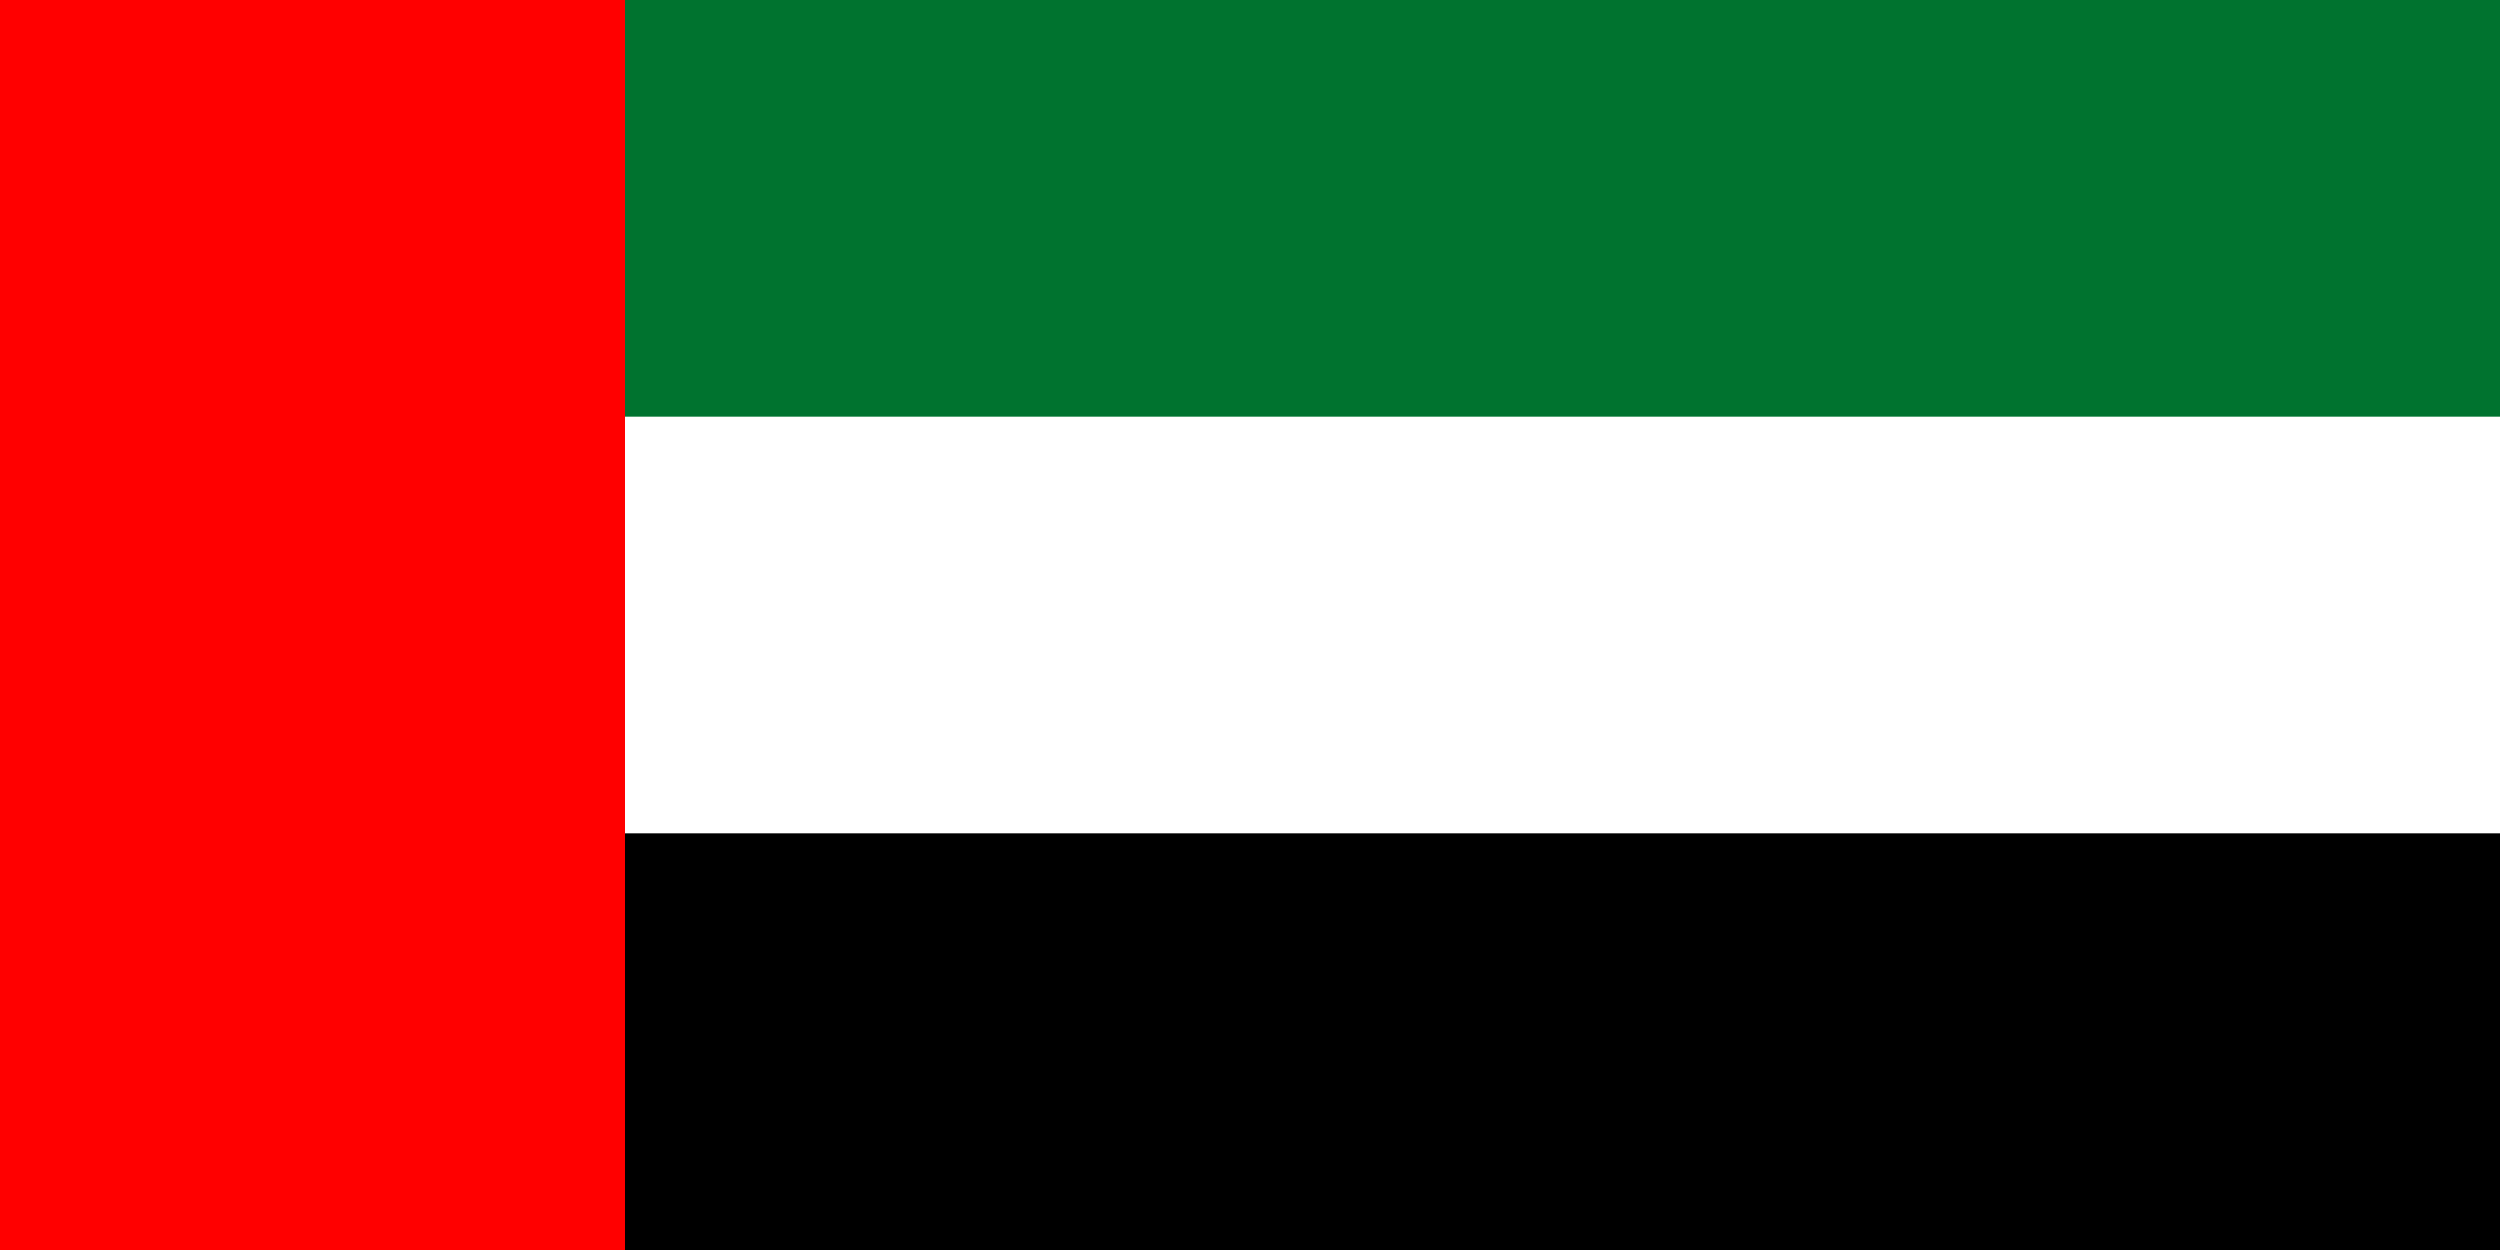
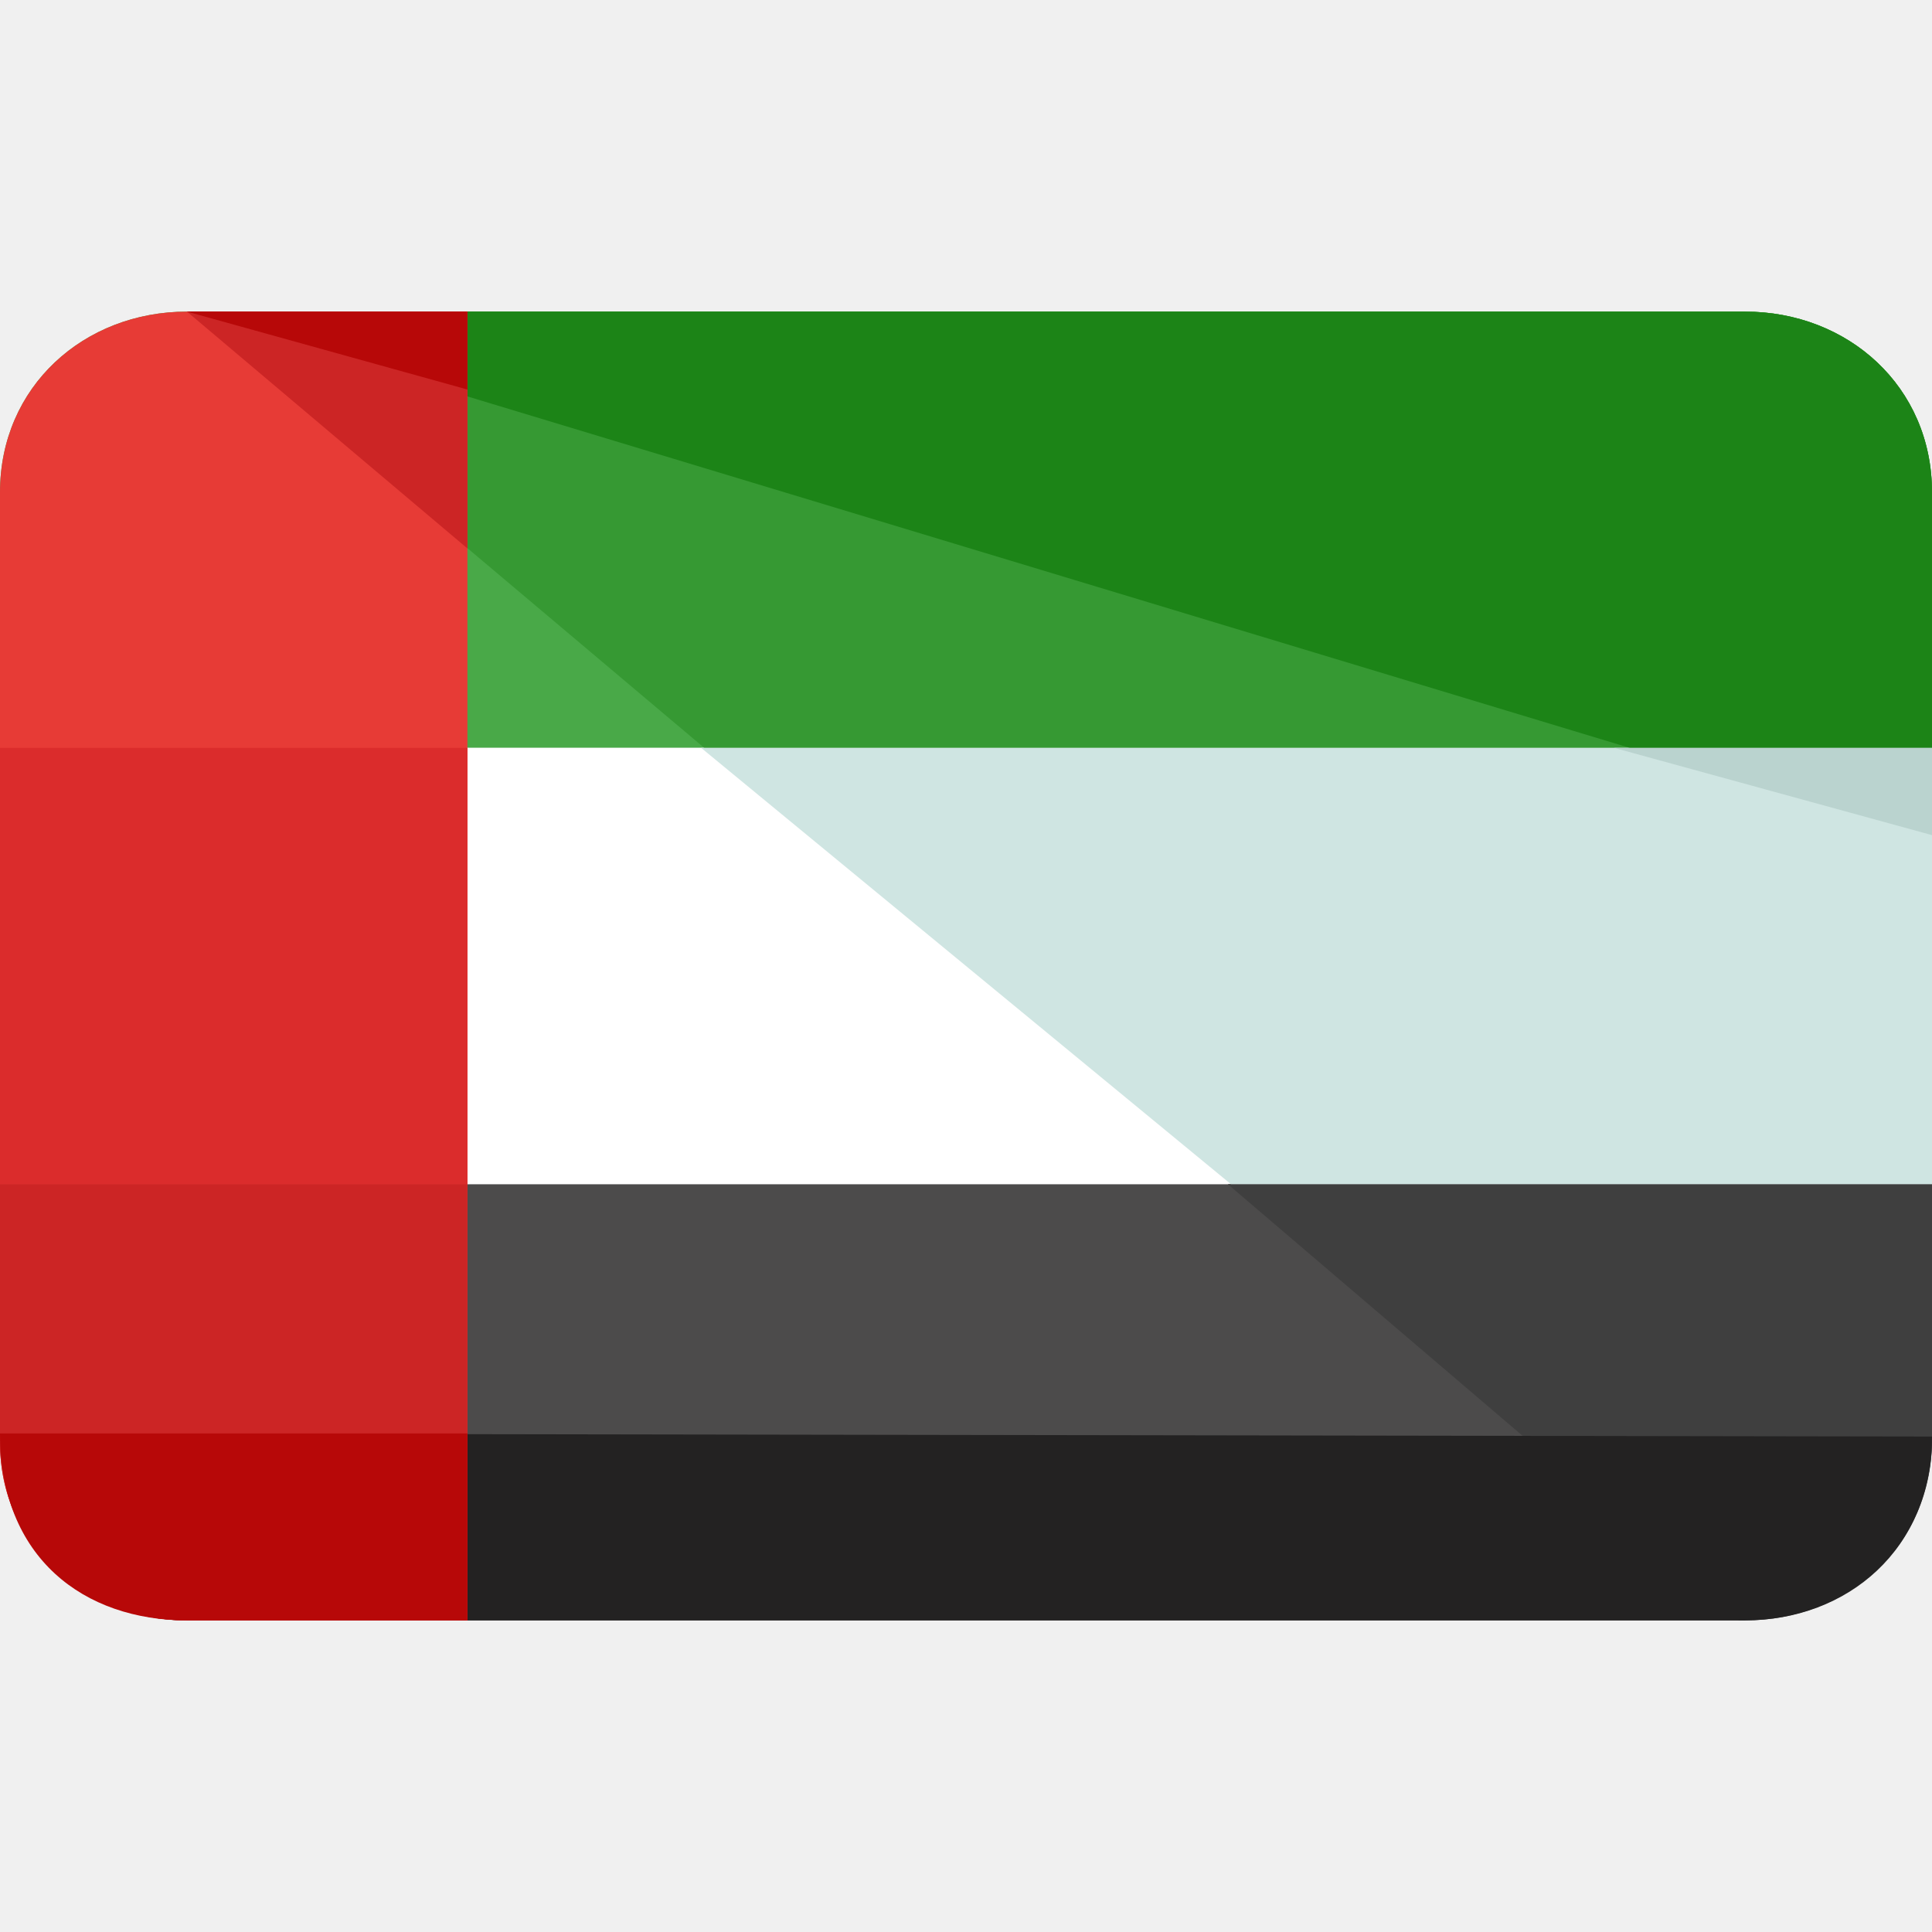
- <svg xmlns="http://www.w3.org/2000/svg" width="1200" height="600" viewBox="0 0 12 6">
-   <rect width="12" height="6" fill="#00732f" id="green" />
-   <rect width="12" height="4" y="2" fill="#fff" />
-   <rect width="12" height="2" y="4" />
-   <rect width="3" height="6" fill="#f00" id="red" />
+ <svg xmlns="http://www.w3.org/2000/svg" version="1.1" id="Layer_1" x="0px" y="0px" viewBox="0 0 496 496" style="enable-background:new 0 0 496 496;" xml:space="preserve">
+   <path style="fill:#4C4B4B;" d="M0,304v65.6C0,396.8,21.6,416,48,416h400c26.4,0,48-19.2,48-46.4V304H0z" />
+   <path style="fill:#49A948;" d="M448,80H48C21.6,80,0,99.2,0,126.4V192h496v-65.6C496,99.2,474.4,80,448,80z" />
+   <rect y="192" style="fill:#FFFFFF;" width="496" height="112" />
+   <path style="fill:#3F3F3F;" d="M446.4,416c26.4,0,49.6-19.2,49.6-46.4V304H315.2L446.4,416z" />
+   <path style="fill:#369933;" d="M448,80H48l132.8,112H496v-65.6C496,99.2,474.4,80,448,80z" />
+   <polygon style="fill:#CFE5E2;" points="316,304 496,304 496,192 180,192 " />
+   <path style="fill:#1C8417;" d="M448,80H48l370.4,112H496v-65.6C496,99.2,474.4,80,448,80z" />
+   <polygon style="fill:#BAD3CF;" points="496,214.4 496,192 414.4,192 " />
+   <path style="fill:#232222;" d="M496,368.8c0,28.8-21.6,47.2-48,47.2H48c-26.4,0-48-20.8-48-48" />
+   <path style="fill:#E73B36;" d="M120,80H48C21.6,80,0,99.2,0,126.4v64v0.8v114.4v0.8v64C0,396.8,21.6,416,48,416h72V80z" />
+   <polygon style="fill:#DB2C2C;" points="120,192 0,192 0,191.2 0,304.8 0,304 120,304 " />
+   <path style="fill:#CC2525;" d="M0,304v2.4v64C0,396.8,21.6,416,48,416h72V304H0z" />
+   <path style="fill:#B70808;" d="M0,368c0,32,21.6,48,48,48h72v-48H0z" />
+   <polygon style="fill:#CC2525;" points="120,80 48,80 120,140.8 " />
+   <polygon style="fill:#B70808;" points="120,80 48,80 120,100 " />
+   <g>
+ </g>
+   <g>
+ </g>
+   <g>
+ </g>
+   <g>
+ </g>
+   <g>
+ </g>
+   <g>
+ </g>
+   <g>
+ </g>
+   <g>
+ </g>
+   <g>
+ </g>
+   <g>
+ </g>
+   <g>
+ </g>
+   <g>
+ </g>
+   <g>
+ </g>
+   <g>
+ </g>
+   <g>
+ </g>
</svg>
